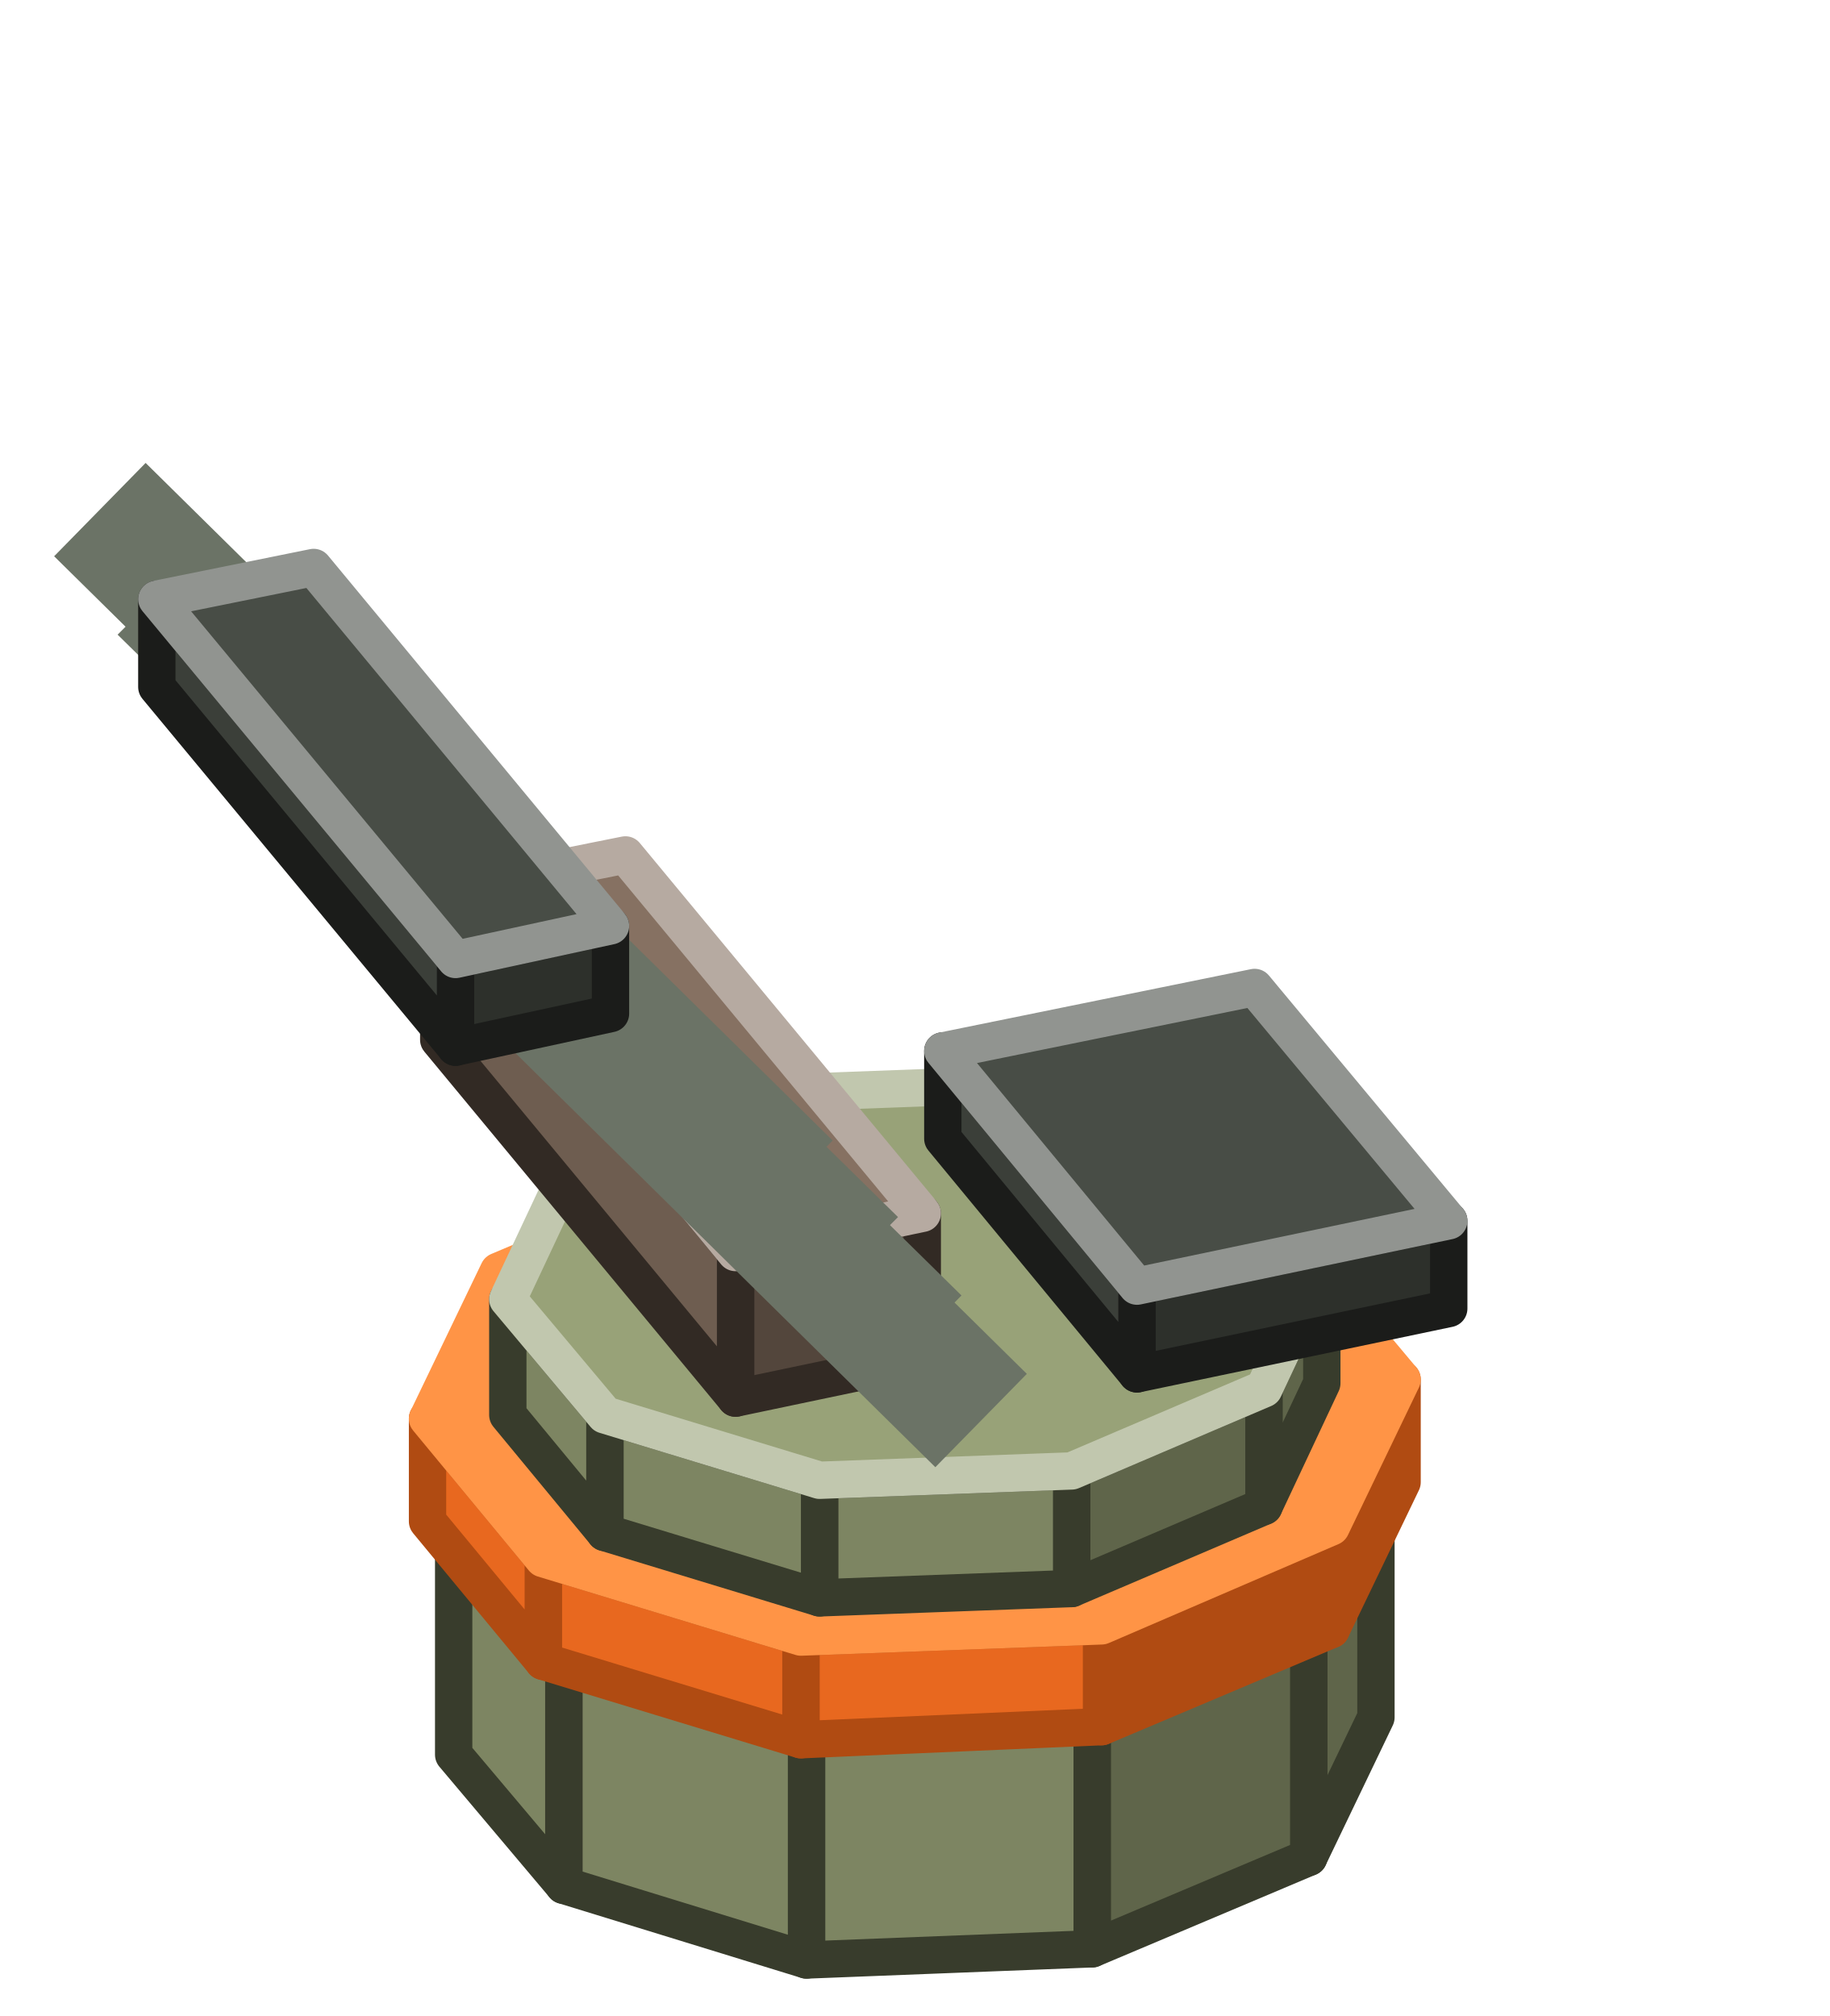
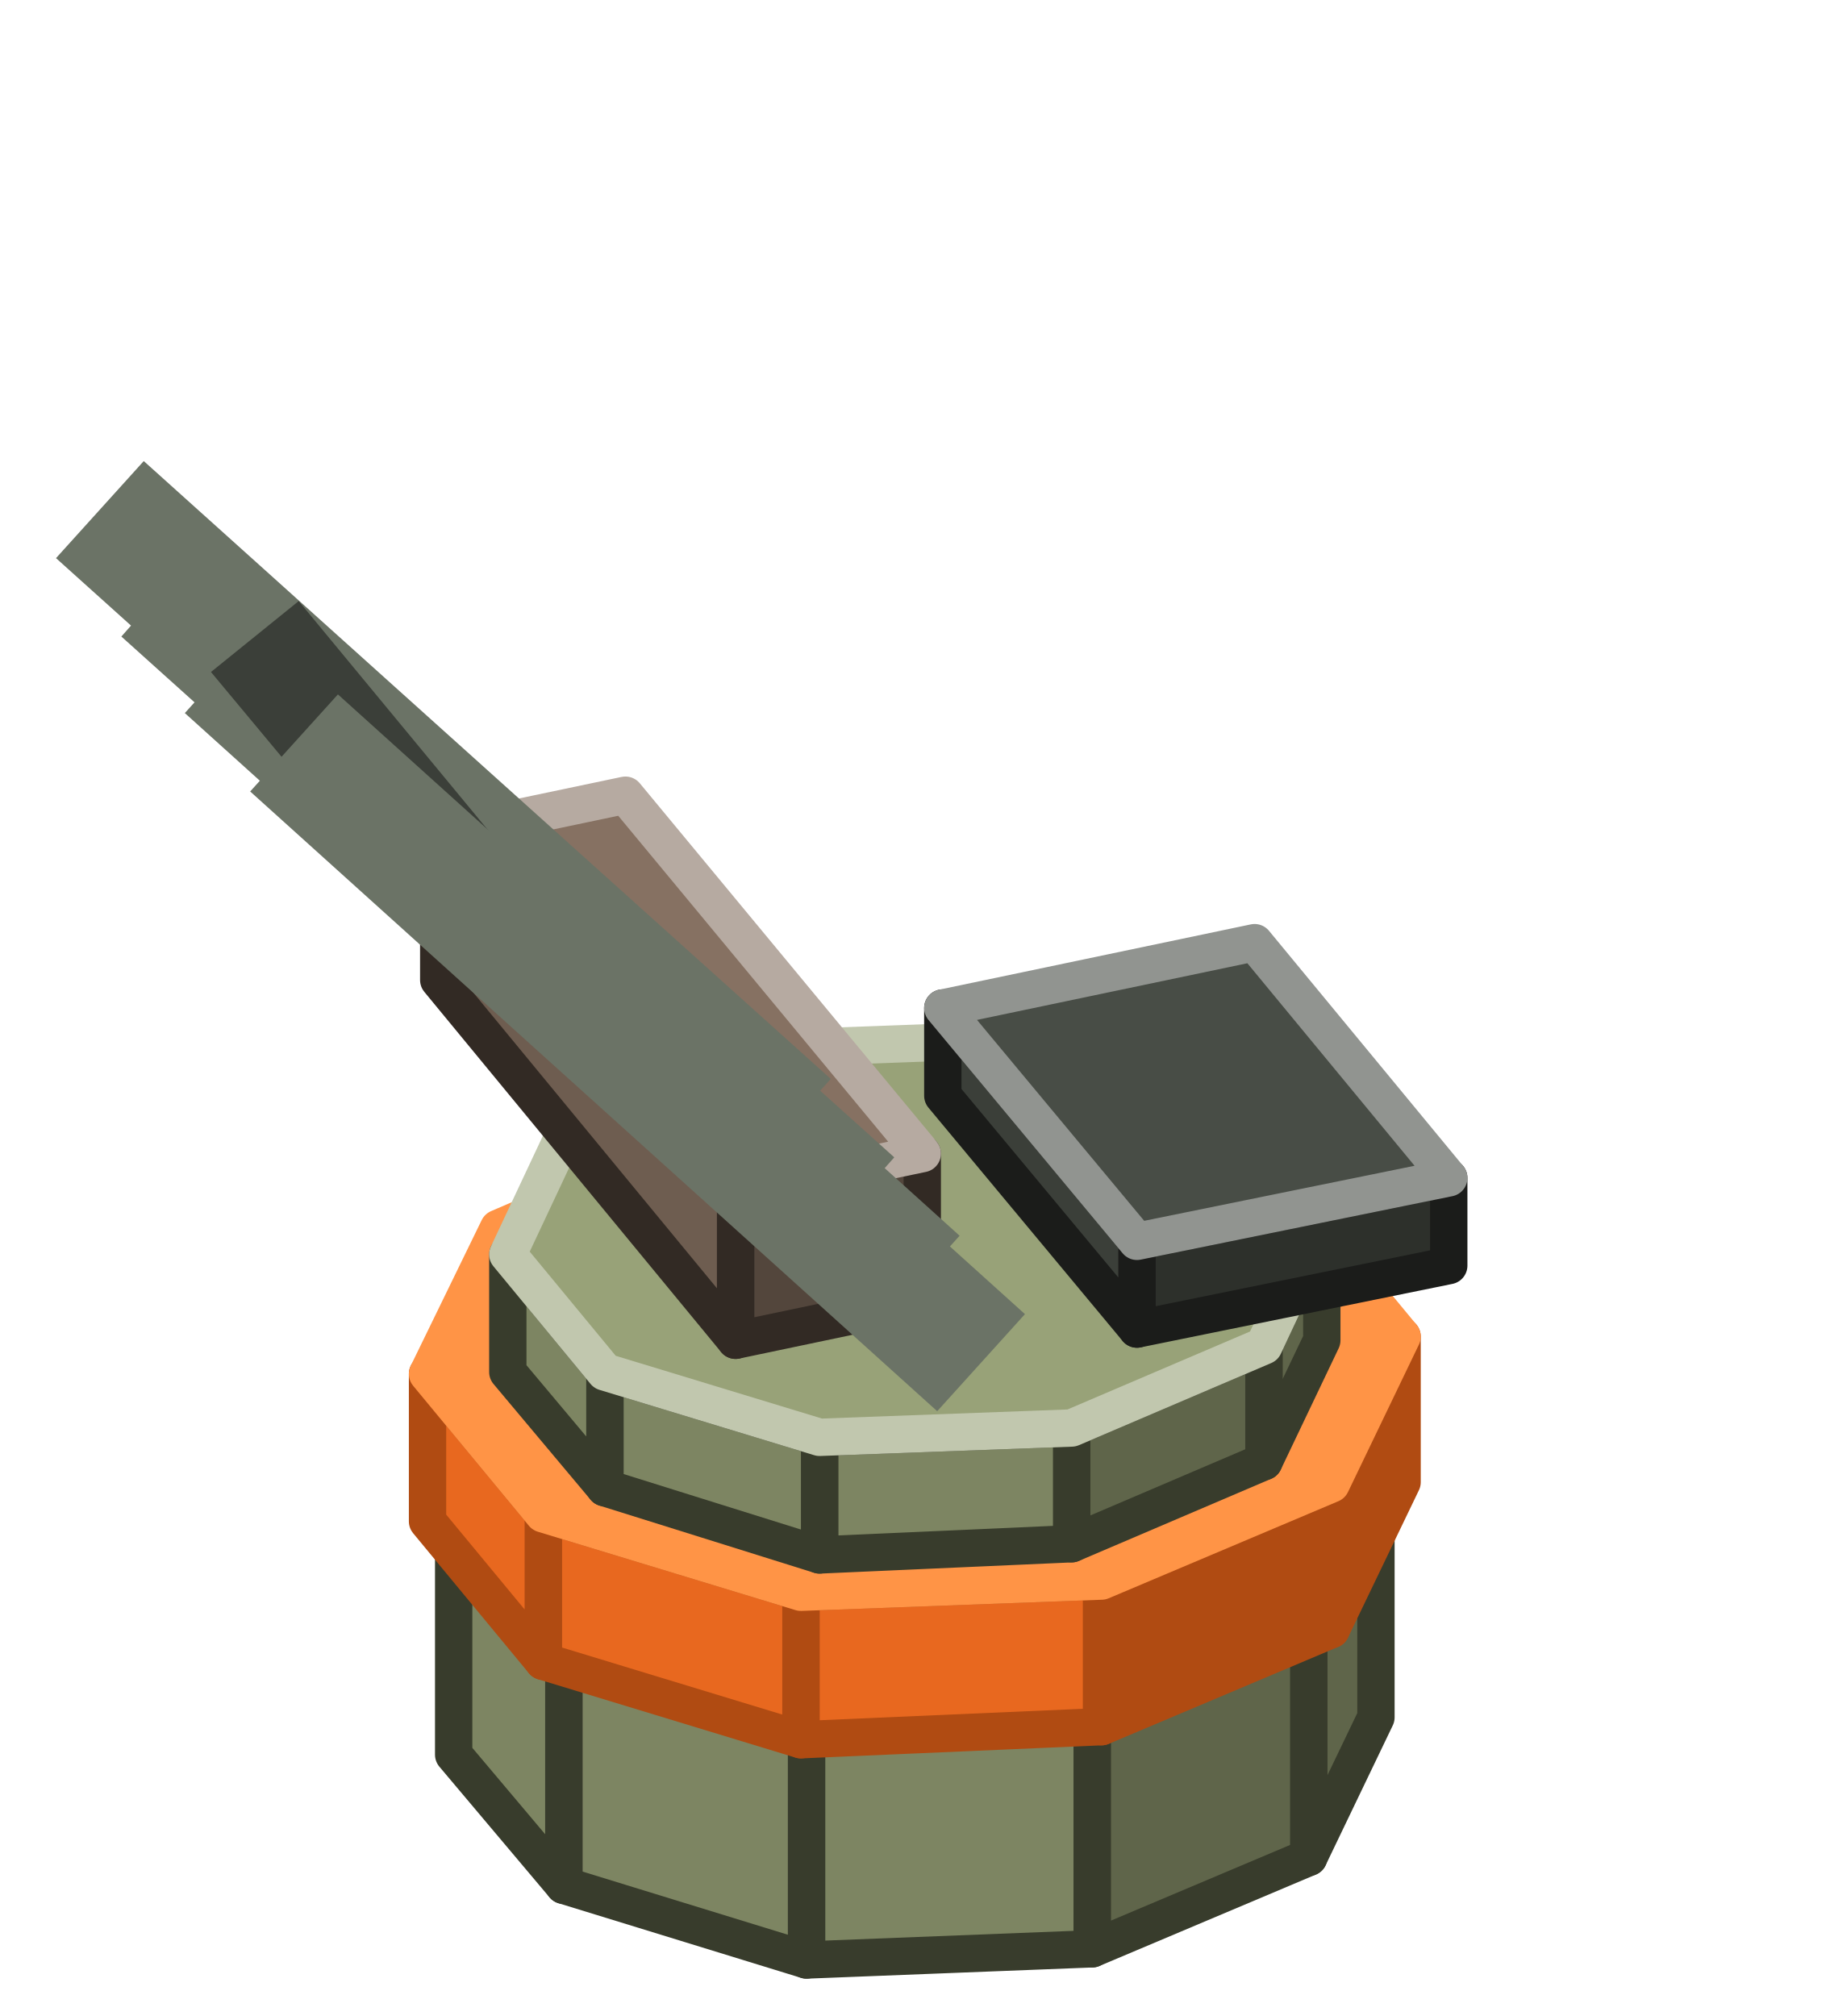
<svg xmlns="http://www.w3.org/2000/svg" width="98" height="108" viewBox="0 0 98 108">
  <g stroke-width="2" stroke-linejoin="round">
    <polygon points="73.7,92 70.1,99.5 70.1,86.9 73.7,79.5" fill="#5F654A" stroke="#383C2C" />
    <polygon points="70.1,99.5 58.5,104.4 58.5,91.9 70.1,86.9" fill="#5F654A" stroke="#383C2C" />
    <polygon points="58.5,104.4 43.2,105 43.2,92.5 58.5,91.9" fill="#7D8562" stroke="#383C2C" />
    <polygon points="43.2,105 30.2,101 30.2,88.5 43.2,92.5" fill="#7D8562" stroke="#383C2C" />
    <polygon points="30.2,101 24.3,94 24.3,81.4 30.2,88.5" fill="#7D8562" stroke="#383C2C" />
    <polygon points="24.3,81.4 27.9,74 39.5,69 54.8,68.4 67.8,72.4 73.7,79.5 70.1,86.9 58.5,91.9 43.2,92.5 30.2,88.5" fill="#98A278" stroke="#C1C7AE" />
-     <polygon points="75.1,79.4 71.3,87.3 71.3,81.8 75.1,73.9" fill="#B04B12" stroke="#B04B12" />
-     <polygon points="71.3,87.3 59,92.5 59,87.1 71.3,81.8" fill="#B04B12" stroke="#B04B12" />
-     <polygon points="59,92.5 42.9,93.2 42.9,87.7 59,87.1" fill="#E8681F" stroke="#B04B12" />
-     <polygon points="42.9,93.2 29.1,89 29.1,83.5 42.9,87.7" fill="#E8681F" stroke="#B04B12" />
-     <polygon points="29.1,89 22.9,81.5 22.9,76 29.1,83.5" fill="#E8681F" stroke="#B04B12" />
-     <polygon points="22.9,76 26.7,68.1 39,62.9 55.1,62.2 68.9,66.5 75.1,73.9 71.3,81.8 59,87.1 42.9,87.7 29.1,83.5" fill="#FF9446" stroke="#FF9446" />
-     <polygon points="70.8,74.1 67.7,80.7 67.7,74.4 70.8,67.8" fill="#5F654A" stroke="#383C2C" />
-     <polygon points="67.7,80.7 57.4,85.1 57.4,78.8 67.7,74.4" fill="#5F654A" stroke="#383C2C" />
-     <polygon points="57.4,85.1 43.9,85.6 43.9,79.3 57.4,78.8" fill="#7D8562" stroke="#383C2C" />
-     <polygon points="43.9,85.6 32.4,82.1 32.4,75.8 43.9,79.3" fill="#7D8562" stroke="#383C2C" />
-     <polygon points="32.4,82.1 27.2,75.8 27.2,69.6 32.4,75.8" fill="#7D8562" stroke="#383C2C" />
-     <polygon points="27.2,69.6 30.3,63 40.6,58.6 54.1,58.1 65.6,61.6 70.8,67.8 67.7,74.4 57.4,78.8 43.9,79.3 32.4,75.8" fill="#98A278" stroke="#C1C7AE" />
-     <polygon points="77.6,70.1 60.9,73.6 60.9,68.9 77.6,65.4" fill="#2D302B" stroke="#1B1C1A" />
-     <polygon points="60.9,73.6 50.5,61 50.5,56.3 60.9,68.9" fill="#3B3F39" stroke="#1B1C1A" />
-     <polygon points="50.5,56.3 67.2,52.9 77.6,65.4 60.9,68.9" fill="#484D46" stroke="#919490" />
-     <polygon points="49.4,72.8 39.4,74.9 39.4,67.1 49.4,65" fill="#53463C" stroke="#322A24" />
-     <polygon points="39.4,74.9 23.5,55.7 23.5,47.8 39.4,67.1" fill="#6E5D50" stroke="#322A24" />
-     <polygon points="23.5,47.8 33.5,45.8 49.4,65 39.4,67.1" fill="#867162" stroke="#B6AAA1" />
-     <polygon points="39.7,66.1 2.9,29.8 7.8,24.8 44.6,61.1" fill="#6B7366" />
-     <polygon points="43.1,70.2 6.3,34 11.3,29 48.1,65.2" fill="#6B7366" />
-     <polygon points="46.6,74.4 9.8,38.1 14.7,33.2 51.5,69.4" fill="#6B7366" />
-     <polygon points="50.1,78.6 13.3,42.3 18.2,37.3 55,73.6" fill="#6B7366" />
-     <polygon points="32.7,54.3 24.4,56.1 24.4,51.4 32.7,49.6" fill="#2D302B" stroke="#1B1C1A" />
-     <polygon points="24.4,56.1 8.4,36.8 8.4,32.1 24.4,51.4" fill="#3B3F39" stroke="#1B1C1A" />
-     <polygon points="8.4,32.1 16.8,30.4 32.7,49.6 24.4,51.4" fill="#484D46" stroke="#919490" />
+     <polygon points="75.1,79.4 71.3,87.3 71.3,79.5 75.1,71.6" fill="#B04B12" stroke="#B04B12" />
+     <polygon points="71.3,87.3 59,92.5 59,84.7 71.3,79.5" fill="#B04B12" stroke="#B04B12" />
+     <polygon points="59,92.5 42.9,93.2 42.9,85.3 59,84.7" fill="#E8681F" stroke="#B04B12" />
+     <polygon points="42.9,93.2 29.1,89 29.1,81.1 42.9,85.3" fill="#E8681F" stroke="#B04B12" />
+     <polygon points="29.1,89 22.9,81.5 22.9,73.6 29.1,81.1" fill="#E8681F" stroke="#B04B12" />
+     <polygon points="22.9,73.6 26.7,65.8 39,60.5 55.1,59.9 68.9,64.1 75.1,71.6 71.3,79.5 59,84.7 42.9,85.3 29.1,81.1" fill="#FF9446" stroke="#FF9446" />
+     <polygon points="70.8,71.8 67.7,78.3 67.7,72.1 70.8,65.5" fill="#5F654A" stroke="#383C2C" />
+     <polygon points="67.7,78.3 57.4,82.7 57.4,76.5 67.7,72.1" fill="#5F654A" stroke="#383C2C" />
+     <polygon points="57.4,82.7 43.9,83.3 43.9,77 57.4,76.5" fill="#7D8562" stroke="#383C2C" />
+     <polygon points="43.9,83.3 32.4,79.7 32.4,73.5 43.9,77" fill="#7D8562" stroke="#383C2C" />
+     <polygon points="32.4,79.7 27.2,73.5 27.2,67.2 32.4,73.5" fill="#7D8562" stroke="#383C2C" />
+     <polygon points="27.2,67.2 30.3,60.6 40.6,56.2 54.1,55.7 65.6,59.2 70.8,65.5 67.7,72.1 57.4,76.5 43.9,77 32.4,73.5" fill="#98A278" stroke="#C1C7AE" />
+     <polygon points="77.6,67.8 60.9,71.2 60.9,66.5 77.6,63.1" fill="#2D302B" stroke="#1B1C1A" />
+     <polygon points="60.9,71.2 50.5,58.7 50.5,54 60.9,66.5" fill="#3B3F39" stroke="#1B1C1A" />
+     <polygon points="50.5,54 67.2,50.5 77.6,63.1 60.9,66.5" fill="#484D46" stroke="#919490" />
+     <polygon points="49.4,69.7 39.4,71.8 39.4,63.9 49.4,61.8" fill="#53463C" stroke="#322A24" />
+     <polygon points="39.4,71.8 23.5,52.5 23.5,44.7 39.4,63.9" fill="#6E5D50" stroke="#322A24" />
+     <polygon points="23.5,44.7 33.5,42.6 49.4,61.8 39.4,63.9" fill="#867162" stroke="#B6AAA1" />
+     <polygon points="39.8,63 3,29.9 7.7,24.7 44.5,57.8" fill="#6B7366" />
+     <polygon points="43.3,67.2 6.5,34.1 11.1,28.9 47.9,62" fill="#6B7366" />
+     <polygon points="46.7,71.4 9.9,38.2 14.6,33 51.4,66.2" fill="#6B7366" />
+     <polygon points="25.2,52.7 11.3,36 16,32.2 29.8,48.9" fill="#3B3F39" />
+     <polygon points="50.2,75.6 13.4,42.4 18.1,37.2 54.9,70.4" fill="#6B7366" />
  </g>
</svg>
